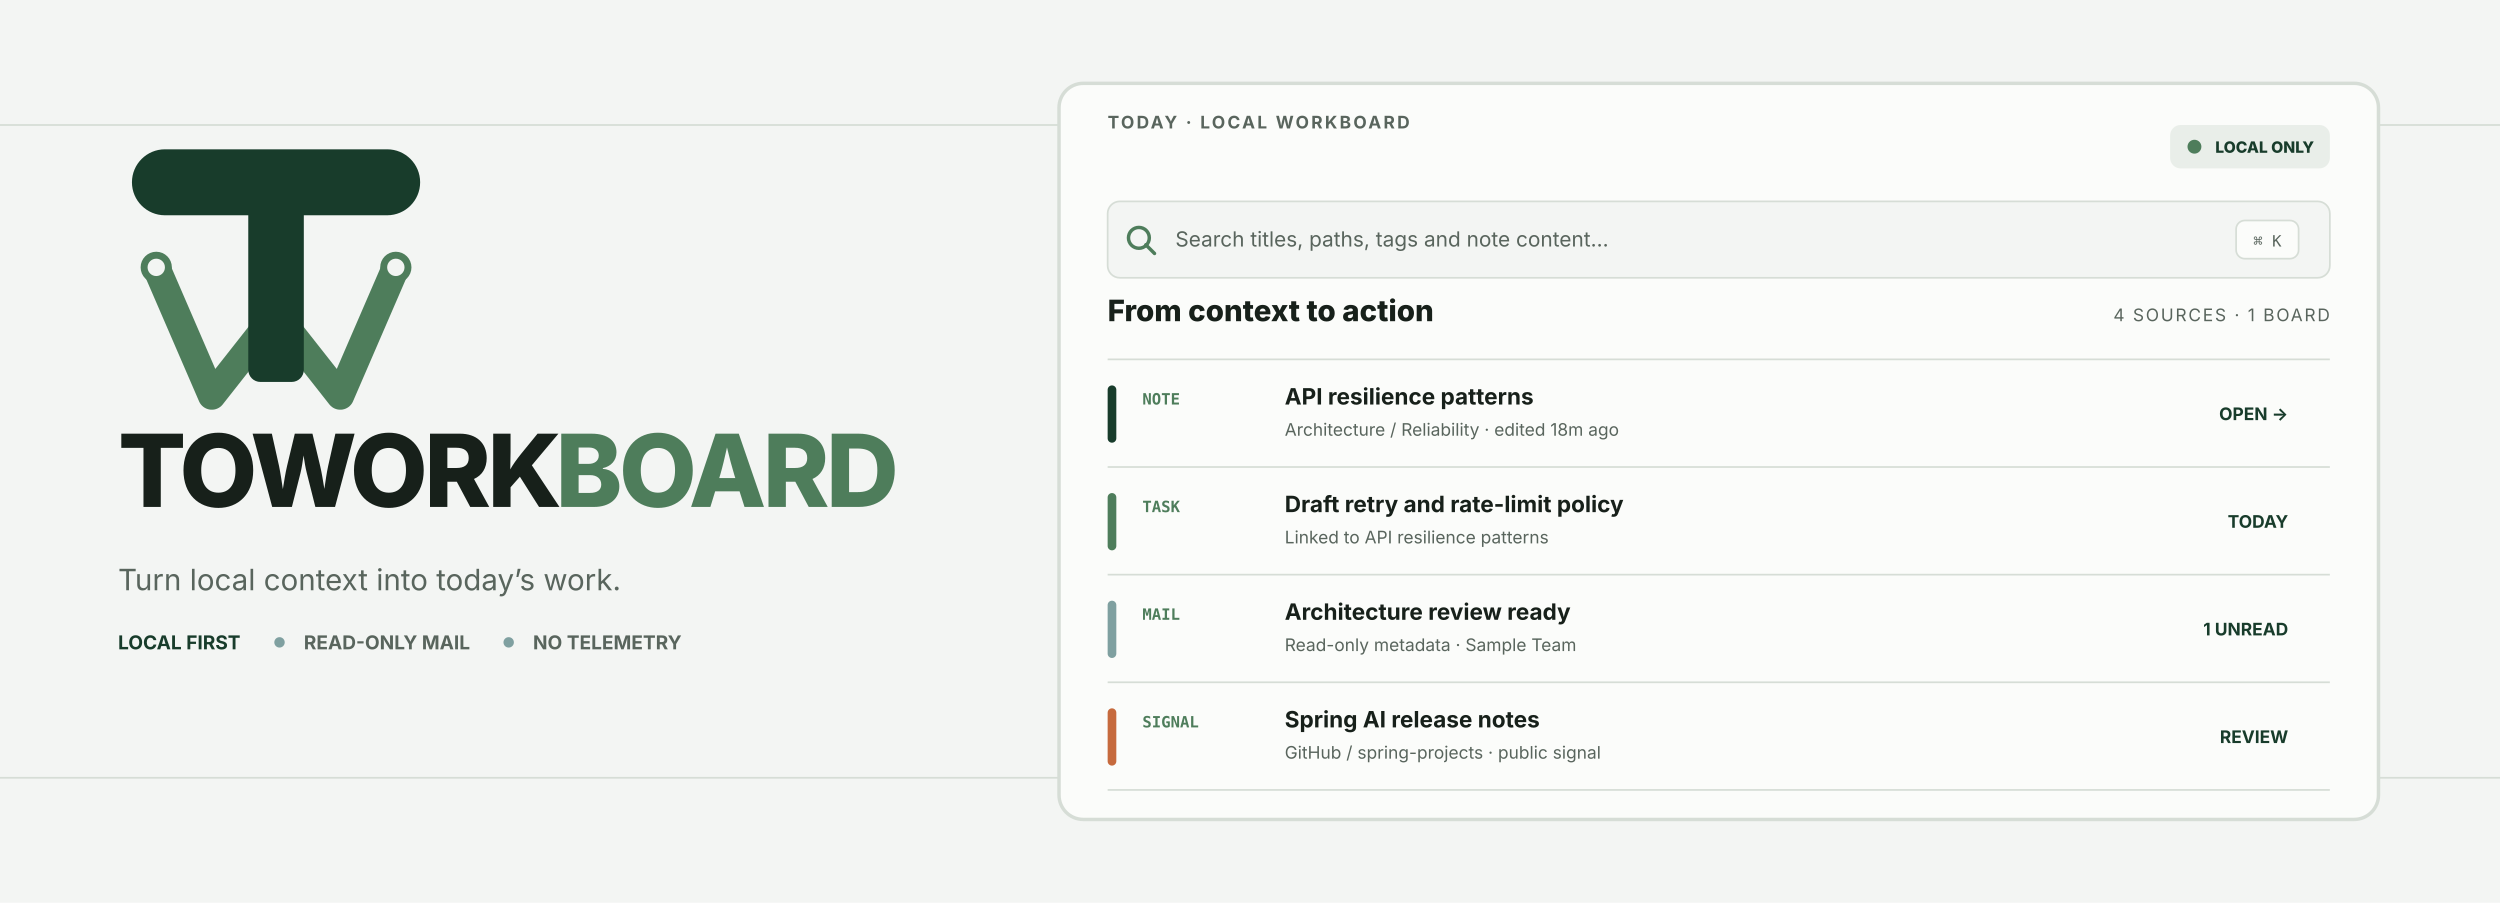
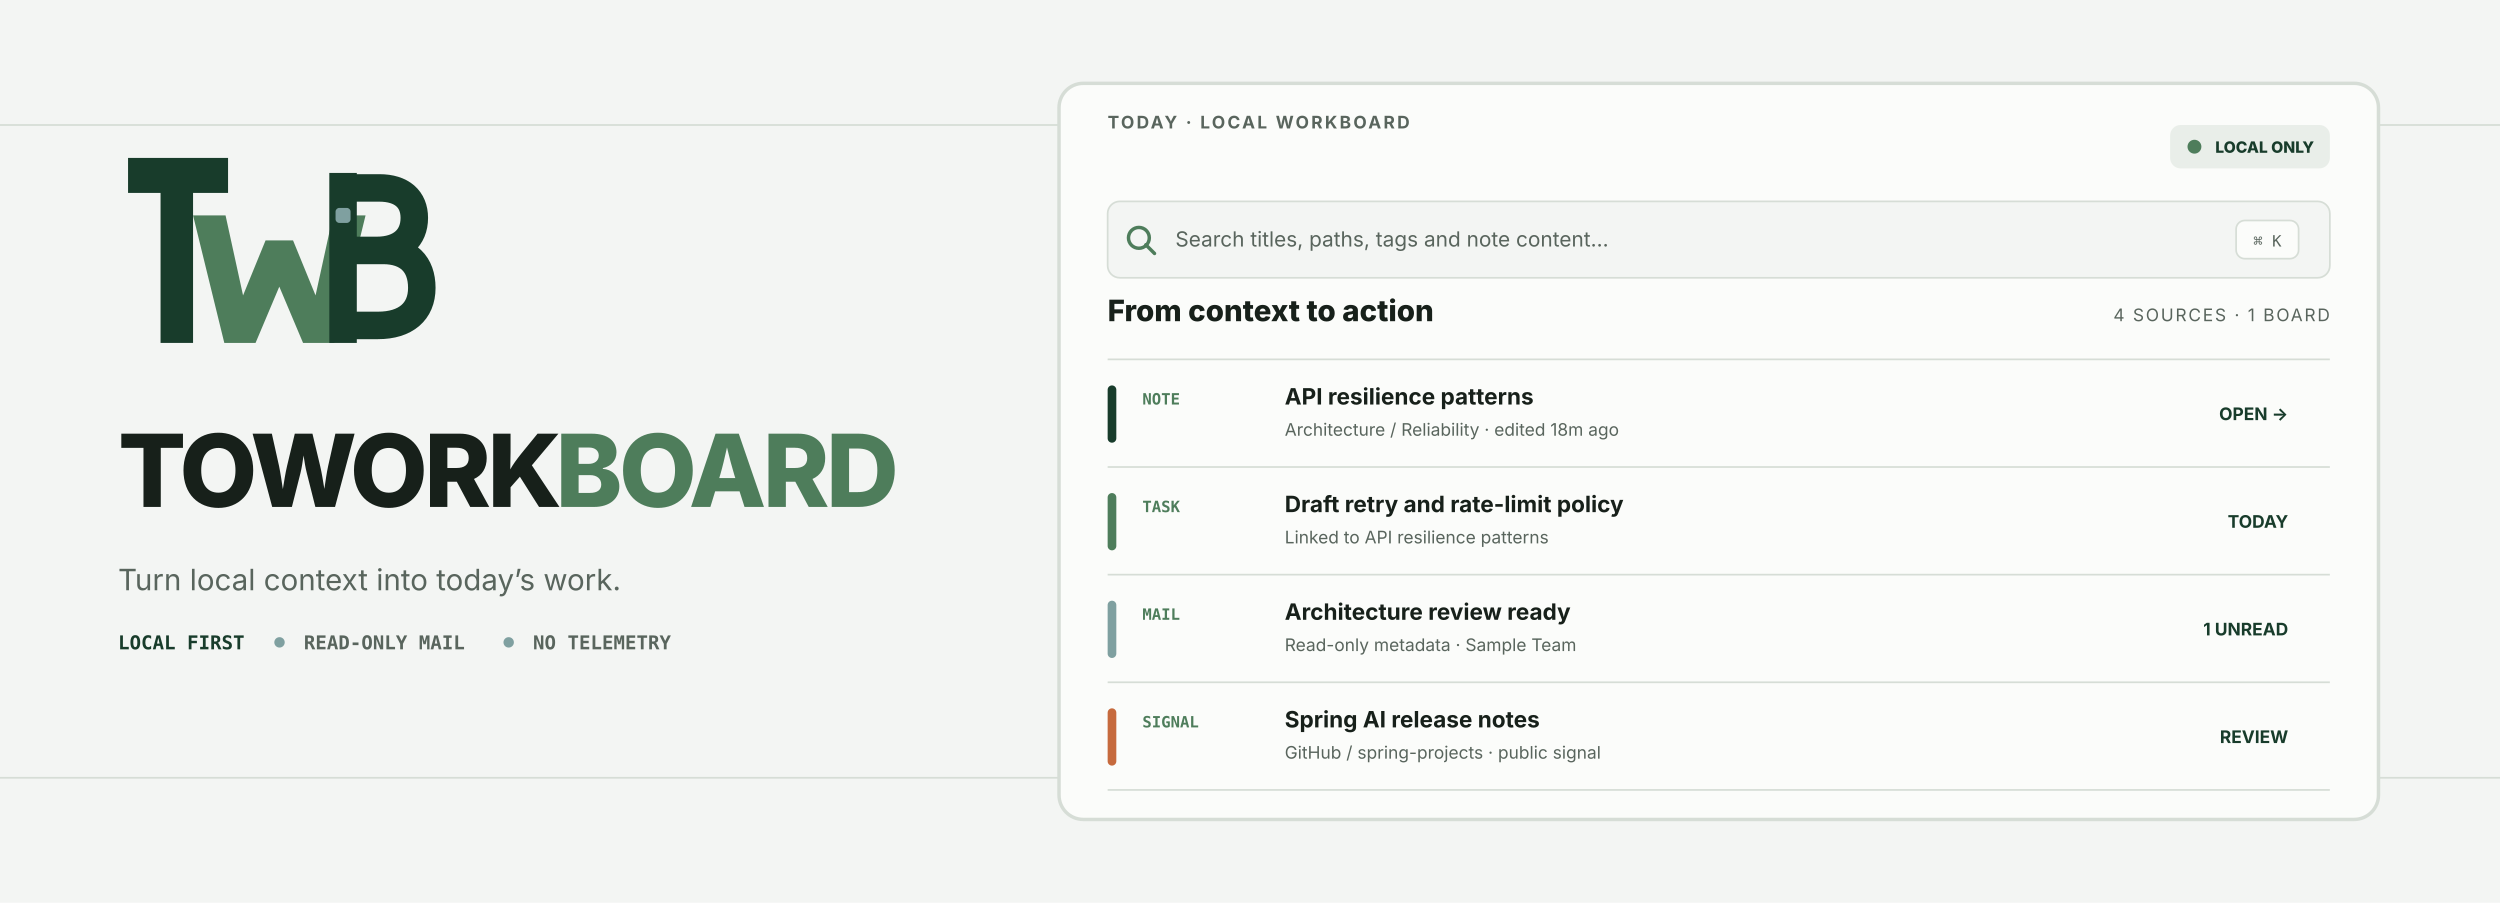
<svg xmlns="http://www.w3.org/2000/svg" lang="en" viewBox="0 0 1440 520" role="img" aria-labelledby="title desc">
+   <style>
+     .display { font-family: "Aptos Display", "SF Pro Display", "Segoe UI Variable Display", sans-serif; }
+     .body { font-family: "Aptos", "SF Pro Text", "Segoe UI Variable", sans-serif; }
+     .utility { font-family: "Cascadia Code", "SFMono-Regular", Consolas, monospace; }
+   </style>
  <rect width="1440" height="520" fill="#F3F5F3" />
  <path d="M0 72H1440M0 448H1440" stroke="#D6DDD6" />
  <g transform="translate(68 78)">
-     <g aria-label="Original Toworkboard T and W Canopy mark">
-       <path d="M22 76L54 150L91 103L128 150L160 76" fill="none" stroke="#4E7D5B" stroke-width="16" stroke-linecap="round" stroke-linejoin="round" />
-       <rect x="8" y="8" width="166" height="38" rx="19" fill="#183C2B" />
-       <rect x="75" y="38" width="32" height="104" rx="7" fill="#183C2B" />
-       <circle cx="22" cy="76" r="7" fill="#F3F5F3" stroke="#4E7D5B" stroke-width="4" />
-       <circle cx="160" cy="76" r="7" fill="#F3F5F3" stroke="#4E7D5B" stroke-width="4" />
+     <g aria-label="Original Toworkboard TWB Junction mark" transform="scale(.72)">
+       <path d="M8 18H88V46H60V166H34V46H8Z" fill="#183C2B" />
+       <path d="M60 64H86L100 128L118 84H140L158 128L172 64H198L173 166H148L129 121L110 166H85Z" fill="#4E7D5B" />
+       <path d="M180 30V166M180 42H209C227 42 237 51 237 66C237 82 226 92 207 92H180M180 92H212C232 92 243 103 243 122C243 141 230 152 208 152H180" fill="none" stroke="#183C2B" stroke-width="22" stroke-linejoin="round" />
+       <rect x="174" y="58" width="12" height="12" rx="3" fill="#7FA0A0" />
    </g>
-     <g transform="translate(0 214)" font-family="Inter, ui-sans-serif, system-ui, sans-serif">
+     <g transform="translate(0 214)" class="display">
      <text fill="#17201A" font-size="58" font-weight="800" letter-spacing="-2">TOWORK</text>
      <text x="252" fill="#4E7D5B" font-size="58" font-weight="800" letter-spacing="-2">BOARD</text>
      <text y="48" fill="#59655D" font-size="17">Turn local context into today’s work.</text>
-       <g transform="translate(0 82)" font-size="11" font-weight="700">
+       <g transform="translate(0 82)" class="utility" font-size="11" font-weight="700">
        <text fill="#183C2B">LOCAL FIRST</text>
        <circle cx="93" cy="-4" r="3" fill="#7FA0A0" />
        <text x="107" fill="#59655D">READ-ONLY MAIL</text>
        <circle cx="225" cy="-4" r="3" fill="#7FA0A0" />
        <text x="239" fill="#59655D">NO TELEMETRY</text>
      </g>
    </g>
  </g>
-   <g transform="translate(610 48)" font-family="Inter, ui-sans-serif, system-ui, sans-serif">
+   <g transform="translate(610 48)" class="body">
    <rect width="760" height="424" rx="14" fill="#FBFCFA" stroke="#D6DDD6" stroke-width="2" />
    <g transform="translate(28 26)">
      <text fill="#59655D" font-size="10" font-weight="700" letter-spacing="1.3">TODAY · LOCAL WORKBOARD</text>
      <g transform="translate(612 -2)">
        <rect width="92" height="25" rx="6" fill="#E9EEE9" />
        <circle cx="14" cy="12.5" r="4" fill="#4E7D5B" />
        <text x="26" y="16" fill="#183C2B" font-size="9" font-weight="800">LOCAL ONLY</text>
      </g>
      <g transform="translate(0 42)">
        <rect width="704" height="44" rx="7" fill="#F3F5F3" stroke="#D6DDD6" />
        <circle cx="18" cy="21" r="6" fill="none" stroke="#4E7D5B" stroke-width="2" />
        <path d="M22 25l5 5" stroke="#4E7D5B" stroke-width="2" stroke-linecap="round" />
        <text x="39" y="26" fill="#59655D" font-size="12">Search titles, paths, tags and note content…</text>
        <rect x="650" y="11" width="36" height="22" rx="5" fill="#FBFCFA" stroke="#D6DDD6" />
-         <text x="668" y="26" text-anchor="middle" fill="#59655D" font-size="9" font-family="ui-monospace, monospace">⌘ K</text>
+         <text x="668" y="26" text-anchor="middle" fill="#59655D" font-size="9" class="utility">⌘ K</text>
      </g>
      <g transform="translate(0 111)">
        <text fill="#17201A" font-size="17" font-weight="800">From context to action</text>
        <text x="704" text-anchor="end" fill="#59655D" font-size="10" letter-spacing="1">4 SOURCES · 1 BOARD</text>
        <path d="M0 22H704M0 84H704M0 146H704M0 208H704M0 270H704" stroke="#D6DDD6" />
        <g transform="translate(0 23)">
          <rect y="14" width="5" height="33" rx="2.5" fill="#183C2B" />
-           <text x="20" y="25" fill="#4E7D5B" font-size="9" font-weight="800" font-family="ui-monospace, monospace">NOTE</text>
+           <text x="20" y="25" fill="#4E7D5B" font-size="9" font-weight="800" class="utility">NOTE</text>
          <text x="102" y="25" fill="#17201A" font-size="13" font-weight="700">API resilience patterns</text>
          <text x="102" y="43" fill="#59655D" font-size="10">Architecture / Reliability · edited 18m ago</text>
          <text x="680" y="34" text-anchor="end" fill="#183C2B" font-size="10" font-weight="700">OPEN →</text>
        </g>
        <g transform="translate(0 85)">
          <rect y="14" width="5" height="33" rx="2.5" fill="#4E7D5B" />
-           <text x="20" y="25" fill="#4E7D5B" font-size="9" font-weight="800" font-family="ui-monospace, monospace">TASK</text>
+           <text x="20" y="25" fill="#4E7D5B" font-size="9" font-weight="800" class="utility">TASK</text>
          <text x="102" y="25" fill="#17201A" font-size="13" font-weight="700">Draft retry and rate-limit policy</text>
          <text x="102" y="43" fill="#59655D" font-size="10">Linked to API resilience patterns</text>
          <text x="680" y="34" text-anchor="end" fill="#183C2B" font-size="10" font-weight="700">TODAY</text>
        </g>
        <g transform="translate(0 147)">
          <rect y="14" width="5" height="33" rx="2.5" fill="#7FA0A0" />
-           <text x="20" y="25" fill="#4E7D5B" font-size="9" font-weight="800" font-family="ui-monospace, monospace">MAIL</text>
+           <text x="20" y="25" fill="#4E7D5B" font-size="9" font-weight="800" class="utility">MAIL</text>
          <text x="102" y="25" fill="#17201A" font-size="13" font-weight="700">Architecture review ready</text>
          <text x="102" y="43" fill="#59655D" font-size="10">Read-only metadata · Sample Team</text>
          <text x="680" y="34" text-anchor="end" fill="#183C2B" font-size="10" font-weight="700">1 UNREAD</text>
        </g>
        <g transform="translate(0 209)">
          <rect y="14" width="5" height="33" rx="2.5" fill="#C66A3D" />
-           <text x="20" y="25" fill="#4E7D5B" font-size="9" font-weight="800" font-family="ui-monospace, monospace">SIGNAL</text>
+           <text x="20" y="25" fill="#4E7D5B" font-size="9" font-weight="800" class="utility">SIGNAL</text>
          <text x="102" y="25" fill="#17201A" font-size="13" font-weight="700">Spring AI release notes</text>
          <text x="102" y="43" fill="#59655D" font-size="10">GitHub / spring-projects · public signal</text>
          <text x="680" y="34" text-anchor="end" fill="#183C2B" font-size="10" font-weight="700">REVIEW</text>
        </g>
      </g>
    </g>
  </g>
</svg>
